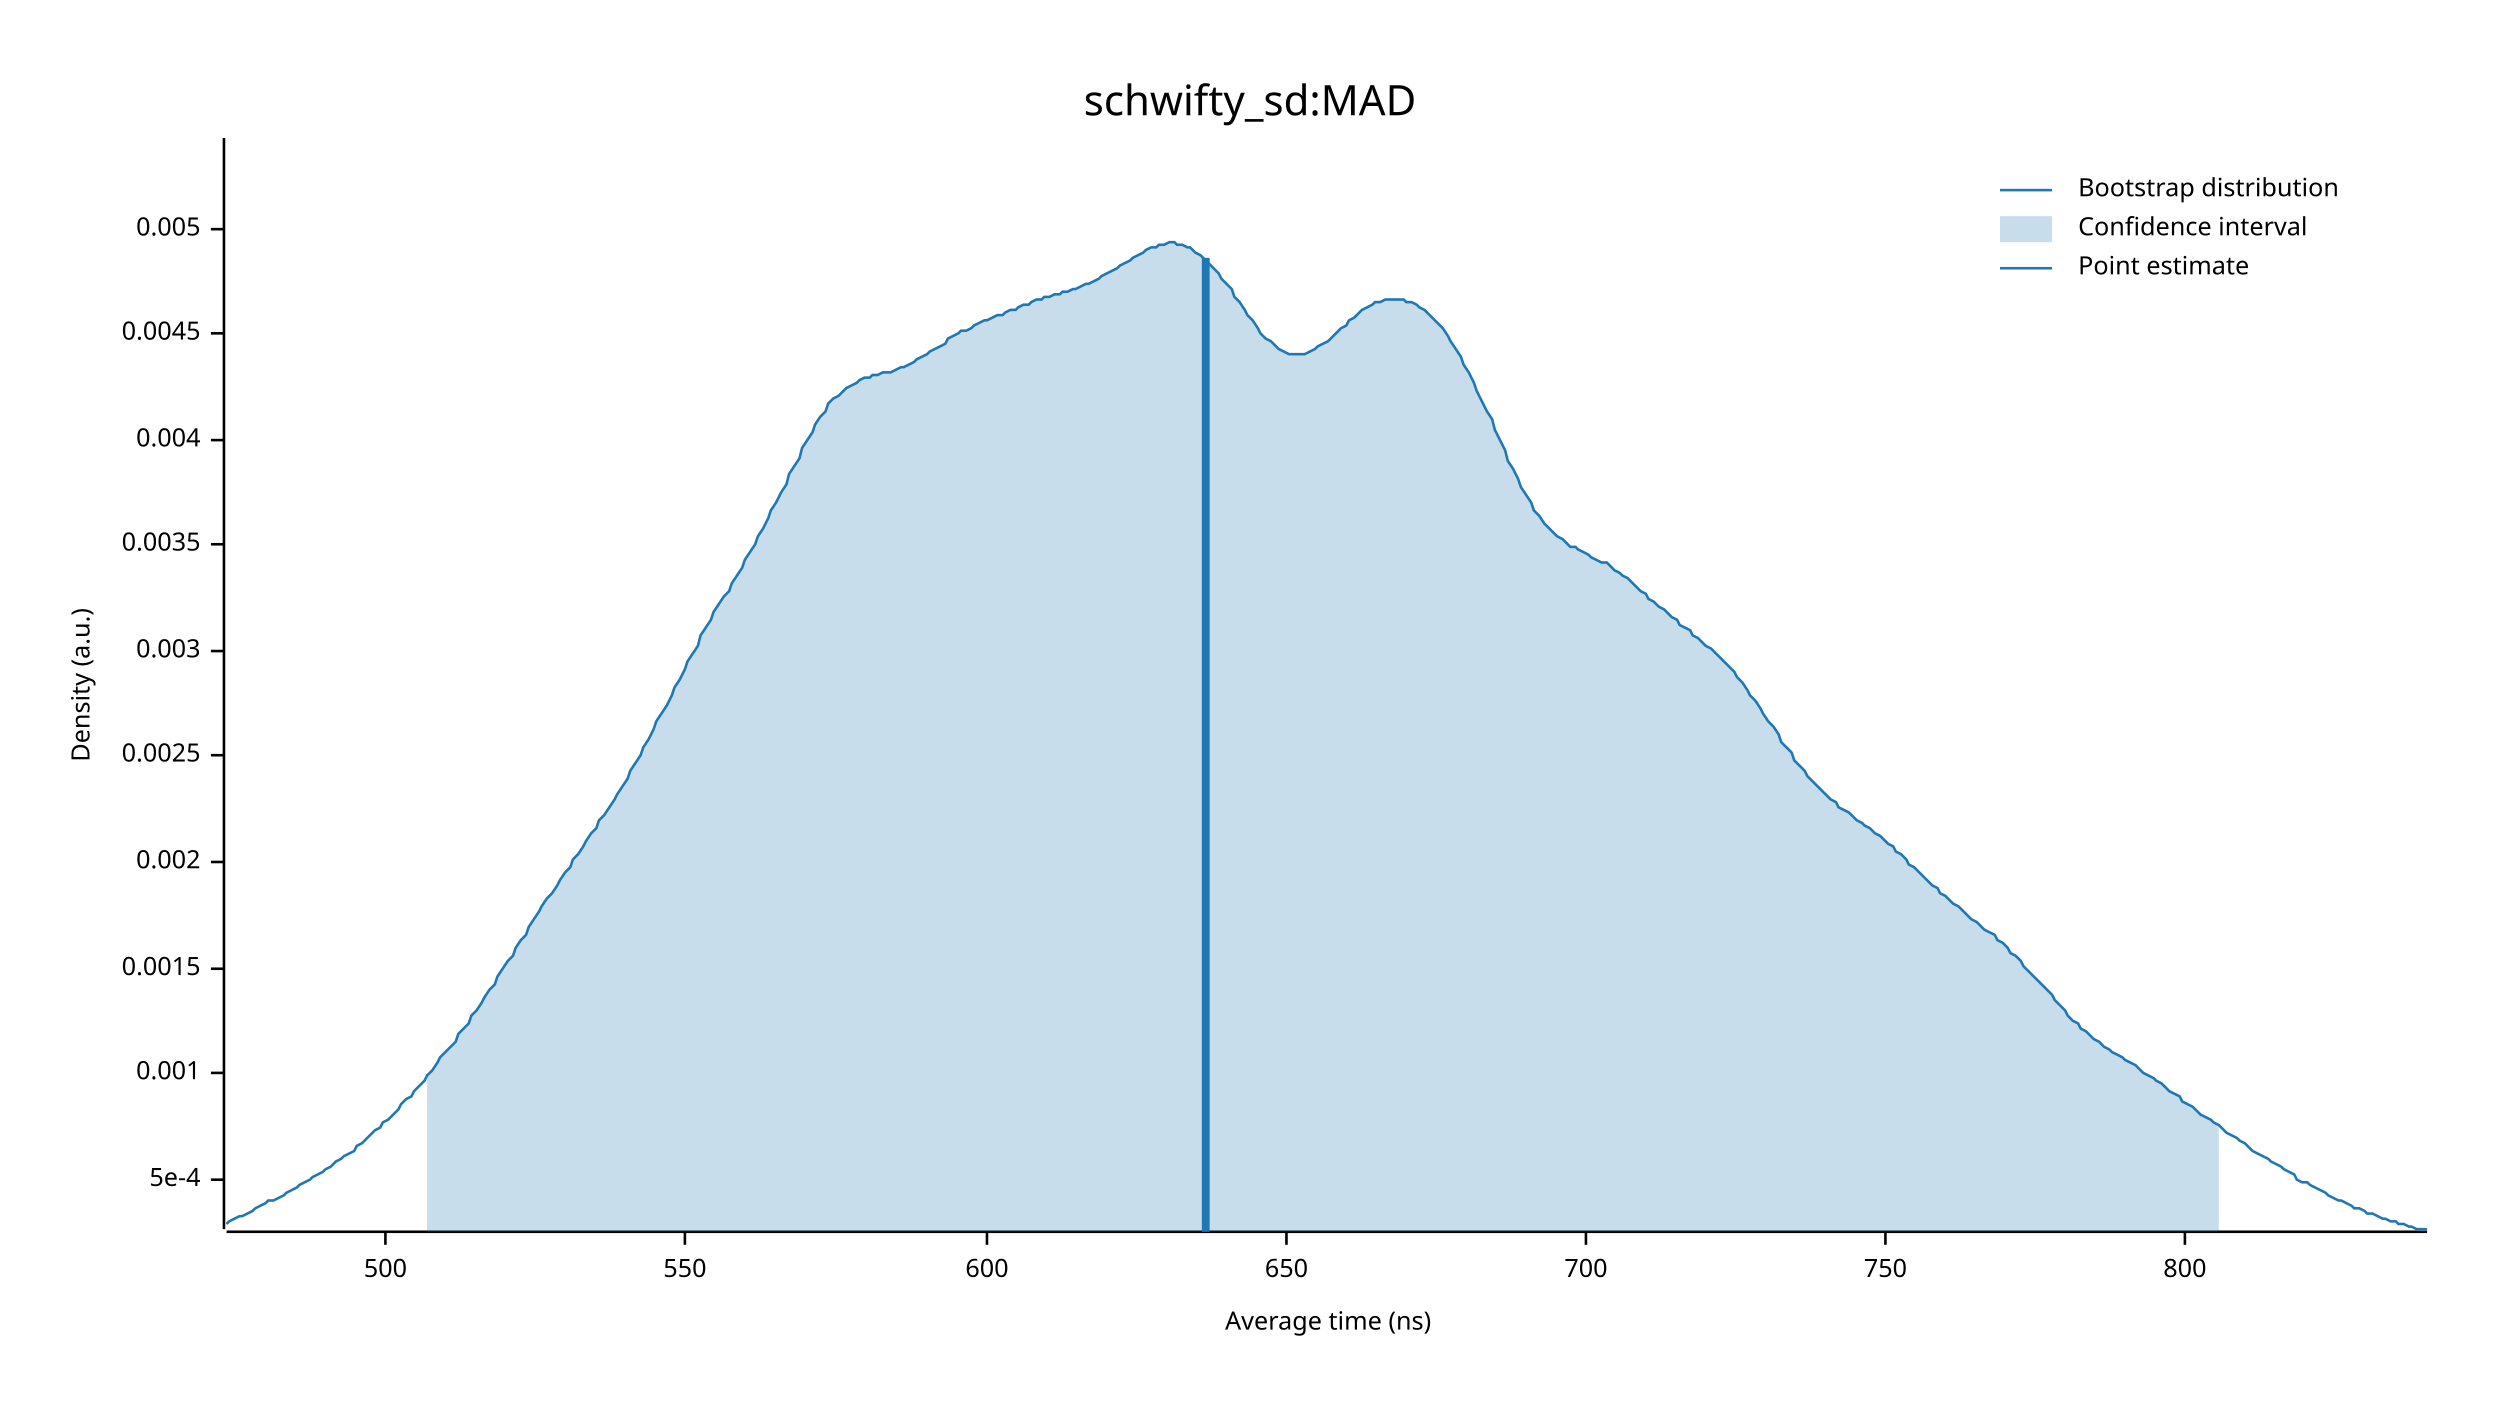
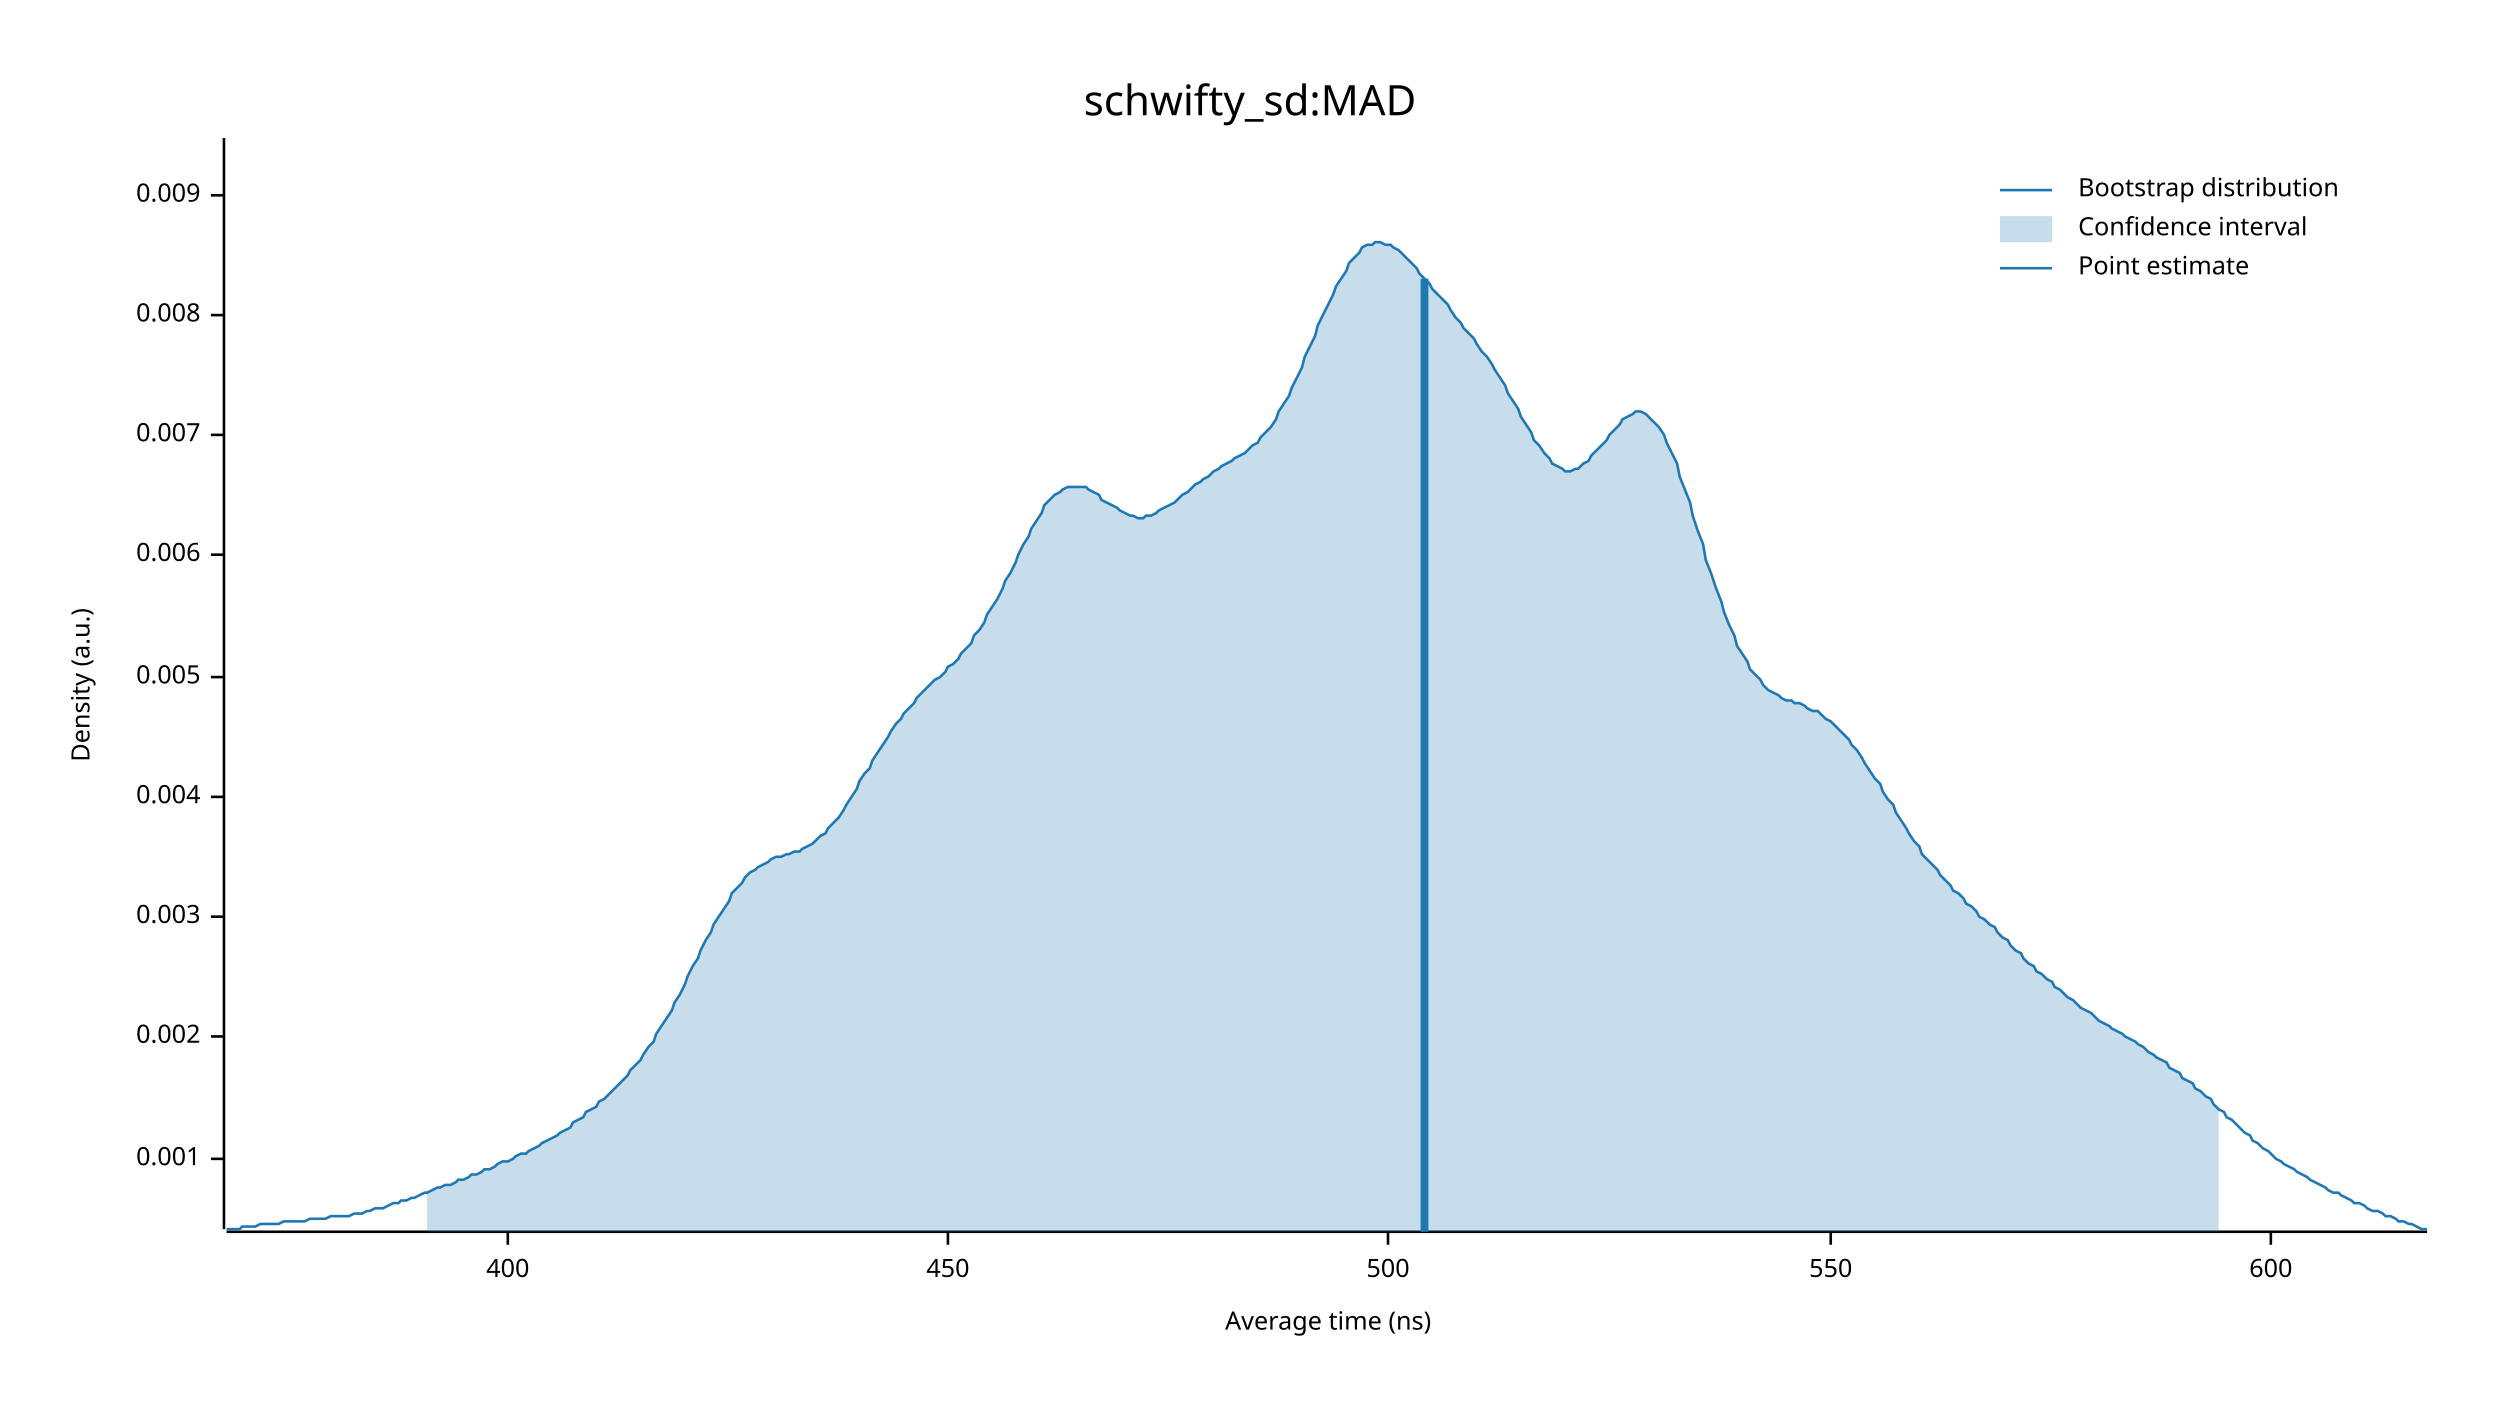
<svg xmlns="http://www.w3.org/2000/svg" width="960" height="540" viewBox="0 0 960 540">
  <text x="480" y="32" dy="0.76em" text-anchor="middle" font-family="sans-serif" font-size="16.129" opacity="1" fill="#000000">
schwifty_sd:MAD
</text>
  <text x="27" y="263" dy="0.76em" text-anchor="middle" font-family="sans-serif" font-size="9.677" opacity="1" fill="#000000" transform="rotate(270, 27, 263)">
Density (a.u.)
</text>
  <text x="510" y="513" dy="-0.5ex" text-anchor="middle" font-family="sans-serif" font-size="9.677" opacity="1" fill="#000000">
Average time (ns)
</text>
  <polyline fill="none" opacity="1" stroke="#000000" stroke-width="1" points="86,53 86,472 " />
-   <text x="77" y="453" dy="0.5ex" text-anchor="end" font-family="sans-serif" font-size="9.677" opacity="1" fill="#000000">
- 5e-4
- </text>
-   <polyline fill="none" opacity="1" stroke="#000000" stroke-width="1" points="81,453 86,453 " />
-   <text x="77" y="412" dy="0.5ex" text-anchor="end" font-family="sans-serif" font-size="9.677" opacity="1" fill="#000000">
+   <text x="77" y="445" dy="0.5ex" text-anchor="end" font-family="sans-serif" font-size="9.677" opacity="1" fill="#000000">
0.001
</text>
-   <polyline fill="none" opacity="1" stroke="#000000" stroke-width="1" points="81,412 86,412 " />
-   <text x="77" y="372" dy="0.5ex" text-anchor="end" font-family="sans-serif" font-size="9.677" opacity="1" fill="#000000">
- 0.0015
- </text>
-   <polyline fill="none" opacity="1" stroke="#000000" stroke-width="1" points="81,372 86,372 " />
-   <text x="77" y="331" dy="0.5ex" text-anchor="end" font-family="sans-serif" font-size="9.677" opacity="1" fill="#000000">
+   <polyline fill="none" opacity="1" stroke="#000000" stroke-width="1" points="81,445 86,445 " />
+   <text x="77" y="398" dy="0.5ex" text-anchor="end" font-family="sans-serif" font-size="9.677" opacity="1" fill="#000000">
0.002
</text>
-   <polyline fill="none" opacity="1" stroke="#000000" stroke-width="1" points="81,331 86,331 " />
-   <text x="77" y="290" dy="0.5ex" text-anchor="end" font-family="sans-serif" font-size="9.677" opacity="1" fill="#000000">
- 0.0025
- </text>
-   <polyline fill="none" opacity="1" stroke="#000000" stroke-width="1" points="81,290 86,290 " />
-   <text x="77" y="250" dy="0.5ex" text-anchor="end" font-family="sans-serif" font-size="9.677" opacity="1" fill="#000000">
+   <polyline fill="none" opacity="1" stroke="#000000" stroke-width="1" points="81,398 86,398 " />
+   <text x="77" y="352" dy="0.5ex" text-anchor="end" font-family="sans-serif" font-size="9.677" opacity="1" fill="#000000">
0.003
</text>
-   <polyline fill="none" opacity="1" stroke="#000000" stroke-width="1" points="81,250 86,250 " />
-   <text x="77" y="209" dy="0.5ex" text-anchor="end" font-family="sans-serif" font-size="9.677" opacity="1" fill="#000000">
- 0.0035
- </text>
-   <polyline fill="none" opacity="1" stroke="#000000" stroke-width="1" points="81,209 86,209 " />
-   <text x="77" y="169" dy="0.5ex" text-anchor="end" font-family="sans-serif" font-size="9.677" opacity="1" fill="#000000">
+   <polyline fill="none" opacity="1" stroke="#000000" stroke-width="1" points="81,352 86,352 " />
+   <text x="77" y="306" dy="0.5ex" text-anchor="end" font-family="sans-serif" font-size="9.677" opacity="1" fill="#000000">
0.004
</text>
-   <polyline fill="none" opacity="1" stroke="#000000" stroke-width="1" points="81,169 86,169 " />
-   <text x="77" y="128" dy="0.5ex" text-anchor="end" font-family="sans-serif" font-size="9.677" opacity="1" fill="#000000">
- 0.0045
- </text>
-   <polyline fill="none" opacity="1" stroke="#000000" stroke-width="1" points="81,128 86,128 " />
-   <text x="77" y="88" dy="0.5ex" text-anchor="end" font-family="sans-serif" font-size="9.677" opacity="1" fill="#000000">
+   <polyline fill="none" opacity="1" stroke="#000000" stroke-width="1" points="81,306 86,306 " />
+   <text x="77" y="260" dy="0.5ex" text-anchor="end" font-family="sans-serif" font-size="9.677" opacity="1" fill="#000000">
0.005
</text>
-   <polyline fill="none" opacity="1" stroke="#000000" stroke-width="1" points="81,88 86,88 " />
+   <polyline fill="none" opacity="1" stroke="#000000" stroke-width="1" points="81,260 86,260 " />
+   <text x="77" y="213" dy="0.5ex" text-anchor="end" font-family="sans-serif" font-size="9.677" opacity="1" fill="#000000">
+ 0.006
+ </text>
+   <polyline fill="none" opacity="1" stroke="#000000" stroke-width="1" points="81,213 86,213 " />
+   <text x="77" y="167" dy="0.5ex" text-anchor="end" font-family="sans-serif" font-size="9.677" opacity="1" fill="#000000">
+ 0.007
+ </text>
+   <polyline fill="none" opacity="1" stroke="#000000" stroke-width="1" points="81,167 86,167 " />
+   <text x="77" y="121" dy="0.5ex" text-anchor="end" font-family="sans-serif" font-size="9.677" opacity="1" fill="#000000">
+ 0.008
+ </text>
+   <polyline fill="none" opacity="1" stroke="#000000" stroke-width="1" points="81,121 86,121 " />
+   <text x="77" y="75" dy="0.5ex" text-anchor="end" font-family="sans-serif" font-size="9.677" opacity="1" fill="#000000">
+ 0.009
+ </text>
+   <polyline fill="none" opacity="1" stroke="#000000" stroke-width="1" points="81,75 86,75 " />
  <polyline fill="none" opacity="1" stroke="#000000" stroke-width="1" points="87,473 932,473 " />
-   <text x="148" y="483" dy="0.76em" text-anchor="middle" font-family="sans-serif" font-size="9.677" opacity="1" fill="#000000">
+   <text x="195" y="483" dy="0.76em" text-anchor="middle" font-family="sans-serif" font-size="9.677" opacity="1" fill="#000000">
+ 400
+ </text>
+   <polyline fill="none" opacity="1" stroke="#000000" stroke-width="1" points="195,473 195,478 " />
+   <text x="364" y="483" dy="0.76em" text-anchor="middle" font-family="sans-serif" font-size="9.677" opacity="1" fill="#000000">
+ 450
+ </text>
+   <polyline fill="none" opacity="1" stroke="#000000" stroke-width="1" points="364,473 364,478 " />
+   <text x="533" y="483" dy="0.76em" text-anchor="middle" font-family="sans-serif" font-size="9.677" opacity="1" fill="#000000">
500
</text>
-   <polyline fill="none" opacity="1" stroke="#000000" stroke-width="1" points="148,473 148,478 " />
-   <text x="263" y="483" dy="0.76em" text-anchor="middle" font-family="sans-serif" font-size="9.677" opacity="1" fill="#000000">
+   <polyline fill="none" opacity="1" stroke="#000000" stroke-width="1" points="533,473 533,478 " />
+   <text x="703" y="483" dy="0.76em" text-anchor="middle" font-family="sans-serif" font-size="9.677" opacity="1" fill="#000000">
550
</text>
-   <polyline fill="none" opacity="1" stroke="#000000" stroke-width="1" points="263,473 263,478 " />
-   <text x="379" y="483" dy="0.76em" text-anchor="middle" font-family="sans-serif" font-size="9.677" opacity="1" fill="#000000">
+   <polyline fill="none" opacity="1" stroke="#000000" stroke-width="1" points="703,473 703,478 " />
+   <text x="872" y="483" dy="0.76em" text-anchor="middle" font-family="sans-serif" font-size="9.677" opacity="1" fill="#000000">
600
</text>
-   <polyline fill="none" opacity="1" stroke="#000000" stroke-width="1" points="379,473 379,478 " />
-   <text x="494" y="483" dy="0.76em" text-anchor="middle" font-family="sans-serif" font-size="9.677" opacity="1" fill="#000000">
- 650
- </text>
-   <polyline fill="none" opacity="1" stroke="#000000" stroke-width="1" points="494,473 494,478 " />
-   <text x="609" y="483" dy="0.76em" text-anchor="middle" font-family="sans-serif" font-size="9.677" opacity="1" fill="#000000">
- 700
- </text>
-   <polyline fill="none" opacity="1" stroke="#000000" stroke-width="1" points="609,473 609,478 " />
-   <text x="724" y="483" dy="0.76em" text-anchor="middle" font-family="sans-serif" font-size="9.677" opacity="1" fill="#000000">
- 750
- </text>
-   <polyline fill="none" opacity="1" stroke="#000000" stroke-width="1" points="724,473 724,478 " />
-   <text x="839" y="483" dy="0.76em" text-anchor="middle" font-family="sans-serif" font-size="9.677" opacity="1" fill="#000000">
- 800
- </text>
-   <polyline fill="none" opacity="1" stroke="#000000" stroke-width="1" points="839,473 839,478 " />
-   <polyline fill="none" opacity="1" stroke="#1F78B4" stroke-width="1" points="87,470 88,469 90,468 92,467 93,467 95,466 97,465 98,464 100,463 102,462 103,461 105,461 107,460 109,459 110,458 112,457 114,456 115,455 117,454 119,453 120,452 122,451 124,450 125,449 127,448 129,446 131,445 132,444 134,443 136,442 137,440 139,439 141,437 142,436 144,434 146,433 147,431 149,430 151,428 153,426 154,424 156,422 158,421 159,419 161,417 163,415 164,413 166,411 168,408 169,406 171,404 173,402 175,400 176,397 178,395 180,393 181,390 183,388 185,385 186,383 188,380 190,378 191,375 193,372 195,369 197,367 198,364 200,361 202,359 203,356 205,353 207,350 208,348 210,345 212,343 214,340 215,338 217,335 219,333 220,330 222,328 224,325 225,323 227,320 229,318 230,315 232,313 234,310 236,307 237,305 239,302 241,299 242,296 244,293 246,290 247,287 249,284 251,280 252,277 254,274 256,271 258,267 259,264 261,261 263,257 264,254 266,251 268,248 269,244 271,241 273,238 274,235 276,232 278,229 280,227 281,224 283,221 285,218 286,215 288,212 290,209 291,206 293,203 295,199 296,196 298,193 300,189 302,186 303,182 305,179 307,176 308,172 310,169 312,166 313,163 315,160 317,158 318,155 320,153 322,152 324,150 325,149 327,148 329,147 330,146 332,145 334,145 335,144 337,144 339,143 341,143 342,143 344,142 346,141 347,141 349,140 351,139 352,138 354,137 356,136 357,135 359,134 361,133 363,132 364,130 366,129 368,128 369,127 371,127 373,126 374,125 376,124 378,123 379,123 381,122 383,121 385,121 386,120 388,119 390,119 391,118 393,117 395,117 396,116 398,115 400,115 401,114 403,114 405,113 407,113 408,112 410,112 412,111 413,111 415,110 417,109 418,109 420,108 422,107 423,106 425,105 427,104 429,103 430,102 432,101 434,100 435,99 437,98 439,97 440,96 442,95 444,95 445,94 447,94 449,93 451,93 452,94 454,94 456,95 457,95 459,97 461,98 462,99 464,101 466,103 468,105 469,107 471,109 473,111 474,114 476,116 478,119 479,121 481,123 483,126 484,128 486,130 488,131 490,133 491,134 493,135 495,136 496,136 498,136 500,136 501,136 503,135 505,134 506,133 508,132 510,131 512,129 513,128 515,126 517,125 518,123 520,122 522,120 523,119 525,118 527,117 528,116 530,116 532,115 534,115 535,115 537,115 539,115 540,116 542,116 544,117 545,118 547,119 549,121 550,122 552,124 554,126 556,129 557,131 559,134 561,137 562,140 564,143 566,147 567,150 569,154 571,158 573,161 574,165 576,169 578,173 579,177 581,180 583,184 584,187 586,190 588,193 589,196 591,198 593,201 595,203 596,204 598,206 600,207 601,208 603,210 605,210 606,211 608,212 610,213 611,214 613,215 615,216 617,216 618,217 620,219 622,220 623,221 625,222 627,224 628,225 630,227 632,228 633,230 635,231 637,233 639,234 640,235 642,237 644,238 645,240 647,241 649,242 650,244 652,245 654,247 655,248 657,249 659,251 661,253 662,254 664,256 666,258 667,260 669,262 671,265 672,267 674,269 676,272 677,274 679,277 681,279 683,282 684,285 686,287 688,289 689,292 691,294 693,296 694,298 696,300 698,302 700,304 701,305 703,307 705,308 706,310 708,311 710,312 711,313 713,315 715,316 716,317 718,318 720,320 722,321 723,322 725,324 727,325 728,327 730,328 732,330 733,332 735,333 737,335 738,336 740,338 742,340 744,341 745,343 747,344 749,346 750,347 752,348 754,350 755,351 757,353 759,354 760,355 762,357 764,358 766,359 767,361 769,362 771,364 772,366 774,367 776,369 777,371 779,373 781,375 782,376 784,378 786,380 788,382 789,384 791,386 793,388 794,390 796,392 798,393 799,395 801,396 803,398 804,399 806,400 808,402 810,403 811,404 813,405 815,406 816,407 818,408 820,409 821,410 823,412 825,413 827,414 828,415 830,416 832,418 833,419 835,420 837,421 838,423 840,424 842,425 843,426 845,428 847,429 849,430 850,431 852,432 854,434 855,435 857,436 859,437 860,438 862,439 864,441 865,442 867,443 869,444 871,445 872,446 874,447 876,448 877,449 879,450 881,451 882,453 884,454 886,454 887,455 889,456 891,457 893,458 894,459 896,460 898,461 899,461 901,462 903,463 904,464 906,464 908,465 909,466 911,466 913,467 915,468 916,468 918,469 920,469 921,470 923,470 925,471 926,471 928,472 930,472 932,472 " />
-   <polygon opacity="0.25" fill="#1F78B4" points="164,413 166,411 168,408 169,406 171,404 173,402 175,400 176,397 178,395 180,393 181,390 183,388 185,385 186,383 188,380 190,378 191,375 193,372 195,369 197,367 198,364 200,361 202,359 203,356 205,353 207,350 208,348 210,345 212,343 214,340 215,338 217,335 219,333 220,330 222,328 224,325 225,323 227,320 229,318 230,315 232,313 234,310 236,307 237,305 239,302 241,299 242,296 244,293 246,290 247,287 249,284 251,280 252,277 254,274 256,271 258,267 259,264 261,261 263,257 264,254 266,251 268,248 269,244 271,241 273,238 274,235 276,232 278,229 280,227 281,224 283,221 285,218 286,215 288,212 290,209 291,206 293,203 295,199 296,196 298,193 300,189 302,186 303,182 305,179 307,176 308,172 310,169 312,166 313,163 315,160 317,158 318,155 320,153 322,152 324,150 325,149 327,148 329,147 330,146 332,145 334,145 335,144 337,144 339,143 341,143 342,143 344,142 346,141 347,141 349,140 351,139 352,138 354,137 356,136 357,135 359,134 361,133 363,132 364,130 366,129 368,128 369,127 371,127 373,126 374,125 376,124 378,123 379,123 381,122 383,121 385,121 386,120 388,119 390,119 391,118 393,117 395,117 396,116 398,115 400,115 401,114 403,114 405,113 407,113 408,112 410,112 412,111 413,111 415,110 417,109 418,109 420,108 422,107 423,106 425,105 427,104 429,103 430,102 432,101 434,100 435,99 437,98 439,97 440,96 442,95 444,95 445,94 447,94 449,93 451,93 452,94 454,94 456,95 457,95 459,97 461,98 462,99 464,101 466,103 468,105 469,107 471,109 473,111 474,114 476,116 478,119 479,121 481,123 483,126 484,128 486,130 488,131 490,133 491,134 493,135 495,136 496,136 498,136 500,136 501,136 503,135 505,134 506,133 508,132 510,131 512,129 513,128 515,126 517,125 518,123 520,122 522,120 523,119 525,118 527,117 528,116 530,116 532,115 534,115 535,115 537,115 539,115 540,116 542,116 544,117 545,118 547,119 549,121 550,122 552,124 554,126 556,129 557,131 559,134 561,137 562,140 564,143 566,147 567,150 569,154 571,158 573,161 574,165 576,169 578,173 579,177 581,180 583,184 584,187 586,190 588,193 589,196 591,198 593,201 595,203 596,204 598,206 600,207 601,208 603,210 605,210 606,211 608,212 610,213 611,214 613,215 615,216 617,216 618,217 620,219 622,220 623,221 625,222 627,224 628,225 630,227 632,228 633,230 635,231 637,233 639,234 640,235 642,237 644,238 645,240 647,241 649,242 650,244 652,245 654,247 655,248 657,249 659,251 661,253 662,254 664,256 666,258 667,260 669,262 671,265 672,267 674,269 676,272 677,274 679,277 681,279 683,282 684,285 686,287 688,289 689,292 691,294 693,296 694,298 696,300 698,302 700,304 701,305 703,307 705,308 706,310 708,311 710,312 711,313 713,315 715,316 716,317 718,318 720,320 722,321 723,322 725,324 727,325 728,327 730,328 732,330 733,332 735,333 737,335 738,336 740,338 742,340 744,341 745,343 747,344 749,346 750,347 752,348 754,350 755,351 757,353 759,354 760,355 762,357 764,358 766,359 767,361 769,362 771,364 772,366 774,367 776,369 777,371 779,373 781,375 782,376 784,378 786,380 788,382 789,384 791,386 793,388 794,390 796,392 798,393 799,395 801,396 803,398 804,399 806,400 808,402 810,403 811,404 813,405 815,406 816,407 818,408 820,409 821,410 823,412 825,413 827,414 828,415 830,416 832,418 833,419 835,420 837,421 838,423 840,424 842,425 843,426 845,428 847,429 849,430 850,431 852,432 852,473 164,473 " />
-   <polyline fill="none" opacity="1" stroke="#1F78B4" stroke-width="3" points="463,473 463,99 " />
+   <polyline fill="none" opacity="1" stroke="#000000" stroke-width="1" points="872,473 872,478 " />
+   <polyline fill="none" opacity="1" stroke="#1F78B4" stroke-width="1" points="87,472 88,472 90,472 92,472 93,471 95,471 97,471 98,471 100,470 102,470 103,470 105,470 107,470 109,469 110,469 112,469 114,469 115,469 117,469 119,468 120,468 122,468 124,468 125,468 127,467 129,467 131,467 132,467 134,467 136,466 137,466 139,466 141,465 142,465 144,464 146,464 147,464 149,463 151,462 153,462 154,461 156,461 158,460 159,460 161,459 163,458 164,458 166,457 168,456 169,456 171,455 173,455 175,454 176,453 178,453 180,452 181,451 183,451 185,450 186,449 188,449 190,448 191,447 193,446 195,446 197,445 198,444 200,443 202,443 203,442 205,441 207,440 208,439 210,438 212,437 214,436 215,435 217,434 219,433 220,431 222,430 224,429 225,427 227,426 229,425 230,423 232,422 234,420 236,418 237,417 239,415 241,413 242,411 244,409 246,407 247,405 249,402 251,400 252,397 254,394 256,391 258,388 259,385 261,382 263,378 264,375 266,371 268,368 269,365 271,361 273,358 274,355 276,352 278,349 280,346 281,343 283,341 285,339 286,337 288,335 290,334 291,333 293,332 295,331 296,330 298,329 300,329 302,328 303,328 305,327 307,327 308,326 310,325 312,324 313,323 315,321 317,320 318,318 320,316 322,314 324,311 325,309 327,306 329,303 330,300 332,297 334,295 335,292 337,289 339,286 341,283 342,281 344,278 346,276 347,274 349,272 351,270 352,268 354,266 356,264 357,263 359,261 361,260 363,258 364,256 366,255 368,253 369,251 371,249 373,247 374,244 376,242 378,239 379,236 381,233 383,230 385,226 386,223 388,220 390,216 391,213 393,209 395,206 396,203 398,200 400,197 401,194 403,192 405,190 407,189 408,188 410,187 412,187 413,187 415,187 417,187 418,188 420,189 422,190 423,192 425,193 427,194 429,195 430,196 432,197 434,198 435,198 437,199 439,199 440,198 442,198 444,197 445,196 447,195 449,194 451,193 452,192 454,190 456,189 457,188 459,186 461,185 462,184 464,183 466,181 468,180 469,179 471,178 473,177 474,176 476,175 478,174 479,173 481,171 483,170 484,168 486,166 488,164 490,161 491,158 493,155 495,152 496,149 498,145 500,141 501,137 503,133 505,129 506,125 508,121 510,117 512,113 513,110 515,107 517,104 518,101 520,99 522,97 523,95 525,94 527,94 528,93 530,93 532,94 534,94 535,95 537,96 539,98 540,99 542,101 544,103 545,105 547,107 549,109 550,111 552,113 554,115 556,117 557,119 559,122 561,124 562,126 564,128 566,130 567,132 569,135 571,137 573,140 574,142 576,145 578,148 579,151 581,154 583,157 584,160 586,163 588,166 589,169 591,171 593,174 595,176 596,178 598,179 600,180 601,181 603,181 605,180 606,180 608,178 610,177 611,175 613,173 615,171 617,169 618,167 620,165 622,163 623,161 625,160 627,159 628,158 630,158 632,159 633,160 635,162 637,164 639,167 640,170 642,174 644,178 645,183 647,188 649,193 650,198 652,204 654,209 655,215 657,220 659,226 661,231 662,235 664,240 666,244 667,248 669,251 671,254 672,257 674,259 676,261 677,263 679,265 681,266 683,267 684,268 686,269 688,269 689,270 691,270 693,271 694,272 696,273 698,273 700,275 701,276 703,277 705,279 706,280 708,282 710,284 711,286 713,288 715,291 716,293 718,296 720,299 722,301 723,304 725,307 727,309 728,312 730,315 732,318 733,320 735,323 737,325 738,328 740,330 742,332 744,334 745,336 747,338 749,340 750,342 752,343 754,345 755,347 757,348 759,350 760,352 762,353 764,355 766,356 767,358 769,360 771,361 772,363 774,365 776,366 777,368 779,370 781,371 782,373 784,374 786,376 788,377 789,379 791,380 793,382 794,383 796,384 798,386 799,387 801,388 803,389 804,390 806,392 808,393 810,394 811,395 813,396 815,397 816,398 818,399 820,400 821,401 823,402 825,404 827,405 828,406 830,407 832,408 833,410 835,411 837,412 838,414 840,415 842,416 843,418 845,419 847,421 849,422 850,424 852,426 854,427 855,429 857,430 859,432 860,433 862,435 864,436 865,438 867,439 869,441 871,442 872,443 874,445 876,446 877,447 879,448 881,449 882,450 884,451 886,452 887,453 889,454 891,455 893,456 894,457 896,458 898,458 899,459 901,460 903,461 904,462 906,462 908,463 909,464 911,465 913,465 915,466 916,467 918,467 920,468 921,469 923,469 925,470 926,470 928,471 930,472 932,472 " />
+   <polygon opacity="0.25" fill="#1F78B4" points="164,458 166,457 168,456 169,456 171,455 173,455 175,454 176,453 178,453 180,452 181,451 183,451 185,450 186,449 188,449 190,448 191,447 193,446 195,446 197,445 198,444 200,443 202,443 203,442 205,441 207,440 208,439 210,438 212,437 214,436 215,435 217,434 219,433 220,431 222,430 224,429 225,427 227,426 229,425 230,423 232,422 234,420 236,418 237,417 239,415 241,413 242,411 244,409 246,407 247,405 249,402 251,400 252,397 254,394 256,391 258,388 259,385 261,382 263,378 264,375 266,371 268,368 269,365 271,361 273,358 274,355 276,352 278,349 280,346 281,343 283,341 285,339 286,337 288,335 290,334 291,333 293,332 295,331 296,330 298,329 300,329 302,328 303,328 305,327 307,327 308,326 310,325 312,324 313,323 315,321 317,320 318,318 320,316 322,314 324,311 325,309 327,306 329,303 330,300 332,297 334,295 335,292 337,289 339,286 341,283 342,281 344,278 346,276 347,274 349,272 351,270 352,268 354,266 356,264 357,263 359,261 361,260 363,258 364,256 366,255 368,253 369,251 371,249 373,247 374,244 376,242 378,239 379,236 381,233 383,230 385,226 386,223 388,220 390,216 391,213 393,209 395,206 396,203 398,200 400,197 401,194 403,192 405,190 407,189 408,188 410,187 412,187 413,187 415,187 417,187 418,188 420,189 422,190 423,192 425,193 427,194 429,195 430,196 432,197 434,198 435,198 437,199 439,199 440,198 442,198 444,197 445,196 447,195 449,194 451,193 452,192 454,190 456,189 457,188 459,186 461,185 462,184 464,183 466,181 468,180 469,179 471,178 473,177 474,176 476,175 478,174 479,173 481,171 483,170 484,168 486,166 488,164 490,161 491,158 493,155 495,152 496,149 498,145 500,141 501,137 503,133 505,129 506,125 508,121 510,117 512,113 513,110 515,107 517,104 518,101 520,99 522,97 523,95 525,94 527,94 528,93 530,93 532,94 534,94 535,95 537,96 539,98 540,99 542,101 544,103 545,105 547,107 549,109 550,111 552,113 554,115 556,117 557,119 559,122 561,124 562,126 564,128 566,130 567,132 569,135 571,137 573,140 574,142 576,145 578,148 579,151 581,154 583,157 584,160 586,163 588,166 589,169 591,171 593,174 595,176 596,178 598,179 600,180 601,181 603,181 605,180 606,180 608,178 610,177 611,175 613,173 615,171 617,169 618,167 620,165 622,163 623,161 625,160 627,159 628,158 630,158 632,159 633,160 635,162 637,164 639,167 640,170 642,174 644,178 645,183 647,188 649,193 650,198 652,204 654,209 655,215 657,220 659,226 661,231 662,235 664,240 666,244 667,248 669,251 671,254 672,257 674,259 676,261 677,263 679,265 681,266 683,267 684,268 686,269 688,269 689,270 691,270 693,271 694,272 696,273 698,273 700,275 701,276 703,277 705,279 706,280 708,282 710,284 711,286 713,288 715,291 716,293 718,296 720,299 722,301 723,304 725,307 727,309 728,312 730,315 732,318 733,320 735,323 737,325 738,328 740,330 742,332 744,334 745,336 747,338 749,340 750,342 752,343 754,345 755,347 757,348 759,350 760,352 762,353 764,355 766,356 767,358 769,360 771,361 772,363 774,365 776,366 777,368 779,370 781,371 782,373 784,374 786,376 788,377 789,379 791,380 793,382 794,383 796,384 798,386 799,387 801,388 803,389 804,390 806,392 808,393 810,394 811,395 813,396 815,397 816,398 818,399 820,400 821,401 823,402 825,404 827,405 828,406 830,407 832,408 833,410 835,411 837,412 838,414 840,415 842,416 843,418 845,419 847,421 849,422 850,424 852,426 852,473 164,473 " />
+   <polyline fill="none" opacity="1" stroke="#1F78B4" stroke-width="3" points="547,473 547,107 " />
  <text x="798" y="68" dy="0.76em" text-anchor="start" font-family="sans-serif" font-size="9.677" opacity="1" fill="#000000">
Bootstrap distribution
</text>
  <text x="798" y="83" dy="0.76em" text-anchor="start" font-family="sans-serif" font-size="9.677" opacity="1" fill="#000000">
Confidence interval
</text>
  <text x="798" y="98" dy="0.76em" text-anchor="start" font-family="sans-serif" font-size="9.677" opacity="1" fill="#000000">
Point estimate
</text>
  <polyline fill="none" opacity="1" stroke="#1F78B4" stroke-width="1" points="768,73 788,73 " />
  <rect x="768" y="83" width="20" height="10" opacity="0.25" fill="#1F78B4" stroke="none" />
  <polyline fill="none" opacity="1" stroke="#1F78B4" stroke-width="1" points="768,103 788,103 " />
</svg>
